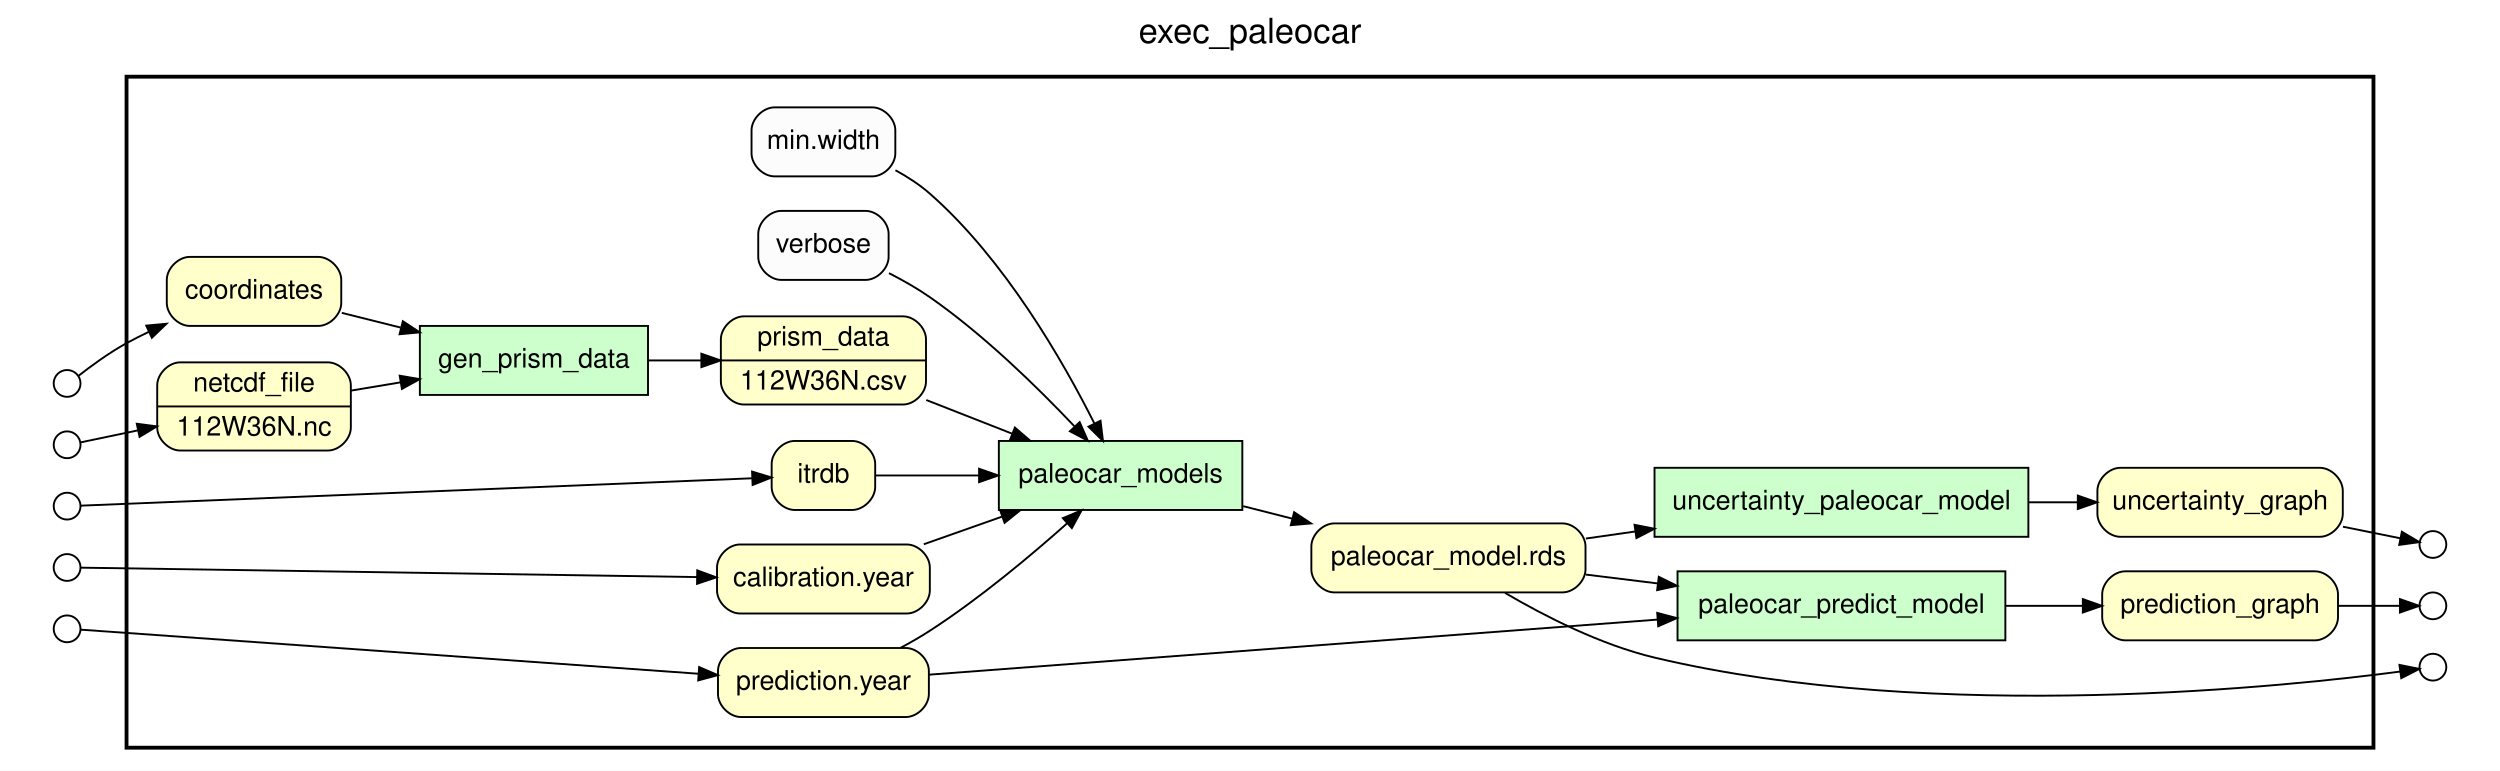
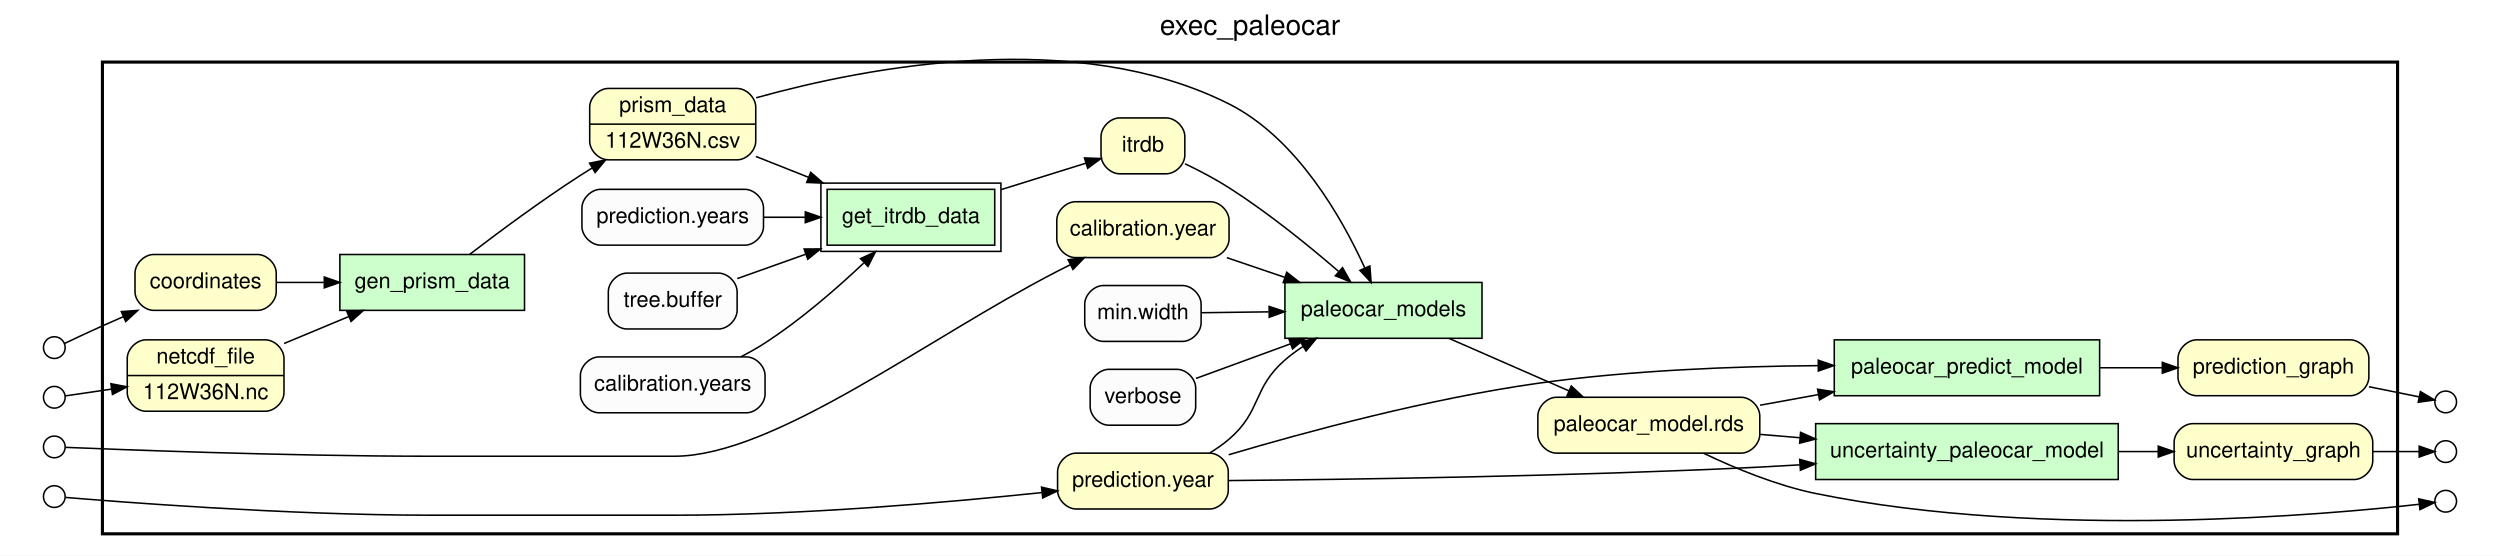
- <svg xmlns="http://www.w3.org/2000/svg" width="1304pt" height="402pt" viewBox="0.00 0.00 1304.00 402.00">
-   <g id="graph0" class="graph" transform="scale(1 1) rotate(0) translate(4 398)">
-     <polygon fill="white" stroke="none" points="-4,4 -4,-398 1300,-398 1300,4 -4,4" />
-     <text text-anchor="middle" x="648" y="-375.6" font-family="Helvetica,sans-Serif" font-size="18.00">exec_paleocar</text>
+ <svg xmlns="http://www.w3.org/2000/svg" width="1611pt" height="358pt" viewBox="0.00 0.00 1611.00 358.00">
+   <g id="graph0" class="graph" transform="scale(1 1) rotate(0) translate(4 354)">
+     <polygon fill="white" stroke="none" points="-4,4 -4,-354 1607,-354 1607,4 -4,4" />
+     <text text-anchor="middle" x="801.5" y="-331.6" font-family="Helvetica,sans-Serif" font-size="18.00">exec_paleocar</text>
    <g id="clust1" class="cluster">
-       <polygon fill="none" stroke="black" stroke-width="2" points="62,-8 62,-358 1234,-358 1234,-8 62,-8" />
+       <polygon fill="none" stroke="black" stroke-width="2" points="62,-10 62,-314 1541,-314 1541,-10 62,-10" />
    </g>
    <g id="clust2" class="cluster">
-       <polygon fill="none" stroke="black" stroke-width="0" points="70,-16 70,-350 1226,-350 1226,-16 70,-16" />
+       <polygon fill="none" stroke="black" stroke-width="0" points="70,-18 70,-306 1533,-306 1533,-18 70,-18" />
+     </g>
+     <g id="clust3" class="cluster">
+       <polygon fill="none" stroke="black" stroke-width="0" points="8,-11 8,-153 54,-153 54,-11 8,-11" />
+     </g>
+     <g id="clust4" class="cluster">
+       <polygon fill="none" stroke="black" stroke-width="0" points="16,-19 16,-145 46,-145 46,-19 16,-19" />
    </g>
    <g id="clust5" class="cluster">
-       <polygon fill="none" stroke="black" stroke-width="0" points="1242,-27 1242,-137 1288,-137 1288,-27 1242,-27" />
+       <polygon fill="none" stroke="black" stroke-width="0" points="1549,-8 1549,-118 1595,-118 1595,-8 1549,-8" />
    </g>
    <g id="clust6" class="cluster">
-       <polygon fill="none" stroke="black" stroke-width="0" points="1250,-35 1250,-129 1280,-129 1280,-35 1250,-35" />
-     </g>
-     <g id="clust3" class="cluster">
-       <polygon fill="none" stroke="black" stroke-width="0" points="8,-47 8,-221 54,-221 54,-47 8,-47" />
-     </g>
-     <g id="clust4" class="cluster">
-       <polygon fill="none" stroke="black" stroke-width="0" points="16,-55 16,-213 46,-213 46,-55 16,-55" />
+       <polygon fill="none" stroke="black" stroke-width="0" points="1557,-16 1557,-110 1587,-110 1587,-16 1557,-16" />
    </g>
    <g id="node1" class="node">
-       <polygon fill="#ccffcc" stroke="black" points="334,-228 215,-228 215,-192 334,-192 334,-228" />
-       <text text-anchor="middle" x="274.5" y="-206.3" font-family="Helvetica,sans-Serif" font-size="14.00">gen_prism_data</text>
+       <polygon fill="#ccffcc" stroke="black" points="334,-190 215,-190 215,-154 334,-154 334,-190" />
+       <text text-anchor="middle" x="274.5" y="-168.3" font-family="Helvetica,sans-Serif" font-size="14.00">gen_prism_data</text>
    </g>
    <g id="node11" class="node">
-       <path fill="#ffffcc" stroke="black" d="M384,-187C384,-187 467,-187 467,-187 473,-187 479,-193 479,-199 479,-199 479,-221 479,-221 479,-227 473,-233 467,-233 467,-233 384,-233 384,-233 378,-233 372,-227 372,-221 372,-221 372,-199 372,-199 372,-193 378,-187 384,-187" />
-       <text text-anchor="middle" x="425.5" y="-217.8" font-family="Helvetica,sans-Serif" font-size="14.00">prism_data</text>
-       <polyline fill="none" stroke="black" points="372,-210 479,-210 " />
-       <text text-anchor="middle" x="425.5" y="-194.8" font-family="Helvetica,sans-Serif" font-size="14.00">112W36N.csv</text>
+       <path fill="#ffffcc" stroke="black" d="M388,-251C388,-251 471,-251 471,-251 477,-251 483,-257 483,-263 483,-263 483,-285 483,-285 483,-291 477,-297 471,-297 471,-297 388,-297 388,-297 382,-297 376,-291 376,-285 376,-285 376,-263 376,-263 376,-257 382,-251 388,-251" />
+       <text text-anchor="middle" x="429.5" y="-281.8" font-family="Helvetica,sans-Serif" font-size="14.00">prism_data</text>
+       <polyline fill="none" stroke="black" points="376,-274 483,-274 " />
+       <text text-anchor="middle" x="429.5" y="-258.8" font-family="Helvetica,sans-Serif" font-size="14.00">112W36N.csv</text>
    </g>
    <g id="edge1" class="edge">
-       <path fill="none" stroke="black" d="M334.389,-210C343.372,-210 352.673,-210 361.735,-210" />
-       <polygon fill="black" stroke="black" points="361.837,-213.5 371.837,-210 361.837,-206.5 361.837,-213.5" />
+       <path fill="none" stroke="black" d="M298.652,-190.081C317.461,-204.481 344.894,-224.832 370,-241 372.436,-242.569 374.949,-244.143 377.503,-245.709" />
+       <polygon fill="black" stroke="black" points="375.909,-248.833 386.286,-250.97 379.506,-242.828 375.909,-248.833" />
    </g>
    <g id="node2" class="node">
-       <polygon fill="#ccffcc" stroke="black" points="644,-168 517,-168 517,-132 644,-132 644,-168" />
-       <text text-anchor="middle" x="580.5" y="-146.3" font-family="Helvetica,sans-Serif" font-size="14.00">paleocar_models</text>
+       <polygon fill="#ccffcc" stroke="black" points="951,-172 824,-172 824,-136 951,-136 951,-172" />
+       <text text-anchor="middle" x="887.5" y="-150.3" font-family="Helvetica,sans-Serif" font-size="14.00">paleocar_models</text>
+     </g>
+     <g id="node6" class="node">
+       <path fill="#ffffcc" stroke="black" d="M1118,-98C1118,-98 999,-98 999,-98 993,-98 987,-92 987,-86 987,-86 987,-74 987,-74 987,-68 993,-62 999,-62 999,-62 1118,-62 1118,-62 1124,-62 1130,-68 1130,-74 1130,-74 1130,-86 1130,-86 1130,-92 1124,-98 1118,-98" />
+       <text text-anchor="middle" x="1058.5" y="-76.3" font-family="Helvetica,sans-Serif" font-size="14.00">paleocar_model.rds</text>
+     </g>
+     <g id="edge9" class="edge">
+       <path fill="none" stroke="black" d="M929.842,-135.898C953.151,-125.691 982.448,-112.863 1007.1,-102.071" />
+       <polygon fill="black" stroke="black" points="1008.54,-105.261 1016.29,-98.044 1005.73,-98.849 1008.54,-105.261" />
+     </g>
+     <g id="node3" class="node">
+       <polygon fill="#ccffcc" stroke="black" points="1349,-135 1178,-135 1178,-99 1349,-99 1349,-135" />
+       <text text-anchor="middle" x="1263.5" y="-113.3" font-family="Helvetica,sans-Serif" font-size="14.00">paleocar_predict_model</text>
+     </g>
+     <g id="node7" class="node">
+       <path fill="#ffffcc" stroke="black" d="M1510.5,-135C1510.5,-135 1411.5,-135 1411.5,-135 1405.5,-135 1399.5,-129 1399.5,-123 1399.5,-123 1399.5,-111 1399.5,-111 1399.5,-105 1405.5,-99 1411.5,-99 1411.5,-99 1510.5,-99 1510.5,-99 1516.5,-99 1522.5,-105 1522.5,-111 1522.5,-111 1522.5,-123 1522.5,-123 1522.5,-129 1516.5,-135 1510.5,-135" />
+       <text text-anchor="middle" x="1461" y="-113.3" font-family="Helvetica,sans-Serif" font-size="14.00">prediction_graph</text>
+     </g>
+     <g id="edge16" class="edge">
+       <path fill="none" stroke="black" d="M1349.11,-117C1362.47,-117 1376.15,-117 1389.15,-117" />
+       <polygon fill="black" stroke="black" points="1389.41,-120.5 1399.41,-117 1389.41,-113.5 1389.41,-120.5" />
+     </g>
+     <g id="node4" class="node">
+       <polygon fill="#ccffcc" stroke="black" points="1361,-81 1166,-81 1166,-45 1361,-45 1361,-81" />
+       <text text-anchor="middle" x="1263.5" y="-59.3" font-family="Helvetica,sans-Serif" font-size="14.00">uncertainty_paleocar_model</text>
+     </g>
+     <g id="node8" class="node">
+       <path fill="#ffffcc" stroke="black" d="M1513,-81C1513,-81 1409,-81 1409,-81 1403,-81 1397,-75 1397,-69 1397,-69 1397,-57 1397,-57 1397,-51 1403,-45 1409,-45 1409,-45 1513,-45 1513,-45 1519,-45 1525,-51 1525,-57 1525,-57 1525,-69 1525,-69 1525,-75 1519,-81 1513,-81" />
+       <text text-anchor="middle" x="1461" y="-59.3" font-family="Helvetica,sans-Serif" font-size="14.00">uncertainty_graph</text>
+     </g>
+     <g id="edge19" class="edge">
+       <path fill="none" stroke="black" d="M1361.1,-63C1369.72,-63 1378.35,-63 1386.72,-63" />
+       <polygon fill="black" stroke="black" points="1386.79,-66.5 1396.79,-63 1386.79,-59.5 1386.79,-66.5" />
    </g>
    <g id="node5" class="node">
-       <path fill="#ffffcc" stroke="black" d="M811,-125C811,-125 692,-125 692,-125 686,-125 680,-119 680,-113 680,-113 680,-101 680,-101 680,-95 686,-89 692,-89 692,-89 811,-89 811,-89 817,-89 823,-95 823,-101 823,-101 823,-113 823,-113 823,-119 817,-125 811,-125" />
-       <text text-anchor="middle" x="751.5" y="-103.3" font-family="Helvetica,sans-Serif" font-size="14.00">paleocar_model.rds</text>
+       <polygon fill="#ccffcc" stroke="black" points="637,-232 529,-232 529,-196 637,-196 637,-232" />
+       <polygon fill="none" stroke="black" points="641,-236 525,-236 525,-192 641,-192 641,-236" />
+       <text text-anchor="middle" x="583" y="-210.3" font-family="Helvetica,sans-Serif" font-size="14.00">get_itrdb_data</text>
+     </g>
+     <g id="node12" class="node">
+       <path fill="#ffffcc" stroke="black" d="M747.5,-278C747.5,-278 717.5,-278 717.5,-278 711.5,-278 705.5,-272 705.5,-266 705.5,-266 705.5,-254 705.5,-254 705.5,-248 711.5,-242 717.5,-242 717.5,-242 747.5,-242 747.5,-242 753.5,-242 759.5,-248 759.5,-254 759.5,-254 759.5,-266 759.5,-266 759.5,-272 753.5,-278 747.5,-278" />
+       <text text-anchor="middle" x="732.5" y="-256.3" font-family="Helvetica,sans-Serif" font-size="14.00">itrdb</text>
    </g>
    <g id="edge4" class="edge">
-       <path fill="none" stroke="black" d="M644.429,-133.988C652.816,-131.854 661.507,-129.643 670.139,-127.447" />
-       <polygon fill="black" stroke="black" points="671.014,-130.836 679.842,-124.978 669.288,-124.052 671.014,-130.836" />
-     </g>
-     <g id="node3" class="node">
-       <polygon fill="#ccffcc" stroke="black" points="1042,-100 871,-100 871,-64 1042,-64 1042,-100" />
-       <text text-anchor="middle" x="956.5" y="-78.3" font-family="Helvetica,sans-Serif" font-size="14.00">paleocar_predict_model</text>
-     </g>
-     <g id="node6" class="node">
-       <path fill="#ffffcc" stroke="black" d="M1203.5,-100C1203.5,-100 1104.5,-100 1104.5,-100 1098.5,-100 1092.5,-94 1092.5,-88 1092.5,-88 1092.5,-76 1092.5,-76 1092.5,-70 1098.5,-64 1104.5,-64 1104.5,-64 1203.5,-64 1203.5,-64 1209.5,-64 1215.5,-70 1215.5,-76 1215.5,-76 1215.5,-88 1215.5,-88 1215.5,-94 1209.5,-100 1203.5,-100" />
-       <text text-anchor="middle" x="1154" y="-78.3" font-family="Helvetica,sans-Serif" font-size="14.00">prediction_graph</text>
+       <path fill="none" stroke="black" d="M641.027,-231.785C659.422,-237.521 679.282,-243.715 695.695,-248.834" />
+       <polygon fill="black" stroke="black" points="694.837,-252.232 705.426,-251.868 696.921,-245.55 694.837,-252.232" />
+     </g>
+     <g id="edge17" class="edge">
+       <path fill="none" stroke="black" d="M1130.21,-92.889C1142.31,-95.094 1155.06,-97.417 1167.66,-99.714" />
+       <polygon fill="black" stroke="black" points="1167.26,-103.199 1177.73,-101.549 1168.52,-96.312 1167.26,-103.199" />
+     </g>
+     <g id="edge20" class="edge">
+       <path fill="none" stroke="black" d="M1130.21,-74.078C1138.52,-73.382 1147.13,-72.661 1155.79,-71.936" />
+       <polygon fill="black" stroke="black" points="1156.3,-75.406 1165.97,-71.084 1155.71,-68.431 1156.3,-75.406" />
+     </g>
+     <g id="node24" class="node">
+       <ellipse fill="#ffffff" stroke="black" cx="1572" cy="-31" rx="7" ry="7" />
+     </g>
+     <g id="edge26" class="edge">
+       <path fill="none" stroke="black" d="M1093.94,-61.854C1114.29,-52.139 1140.91,-41.139 1166,-36 1314.26,-5.627 1499.49,-22.79 1554.73,-29.028" />
+       <polygon fill="black" stroke="black" points="1554.62,-32.54 1564.96,-30.231 1555.44,-25.587 1554.62,-32.54" />
+     </g>
+     <g id="node25" class="node">
+       <ellipse fill="#ffffff" stroke="black" cx="1572" cy="-95" rx="7" ry="7" />
+     </g>
+     <g id="edge27" class="edge">
+       <path fill="none" stroke="black" d="M1522.56,-104.778C1534.55,-102.357 1546.15,-100.016 1554.99,-98.232" />
+       <polygon fill="black" stroke="black" points="1555.71,-101.657 1564.82,-96.248 1554.32,-94.796 1555.71,-101.657" />
+     </g>
+     <g id="node26" class="node">
+       <ellipse fill="#ffffff" stroke="black" cx="1572" cy="-63" rx="7" ry="7" />
+     </g>
+     <g id="edge28" class="edge">
+       <path fill="none" stroke="black" d="M1525.09,-63C1536.1,-63 1546.63,-63 1554.82,-63" />
+       <polygon fill="black" stroke="black" points="1554.93,-66.5 1564.93,-63 1554.93,-59.5 1554.93,-66.5" />
+     </g>
+     <g id="node9" class="node">
+       <path fill="#ffffcc" stroke="black" d="M162,-190C162,-190 95,-190 95,-190 89,-190 83,-184 83,-178 83,-178 83,-166 83,-166 83,-160 89,-154 95,-154 95,-154 162,-154 162,-154 168,-154 174,-160 174,-166 174,-166 174,-178 174,-178 174,-184 168,-190 162,-190" />
+       <text text-anchor="middle" x="128.5" y="-168.3" font-family="Helvetica,sans-Serif" font-size="14.00">coordinates</text>
+     </g>
+     <g id="edge2" class="edge">
+       <path fill="none" stroke="black" d="M174.273,-172C183.933,-172 194.359,-172 204.698,-172" />
+       <polygon fill="black" stroke="black" points="204.975,-175.5 214.975,-172 204.975,-168.5 204.975,-175.5" />
+     </g>
+     <g id="node10" class="node">
+       <path fill="#ffffcc" stroke="black" d="M90,-89C90,-89 167,-89 167,-89 173,-89 179,-95 179,-101 179,-101 179,-123 179,-123 179,-129 173,-135 167,-135 167,-135 90,-135 90,-135 84,-135 78,-129 78,-123 78,-123 78,-101 78,-101 78,-95 84,-89 90,-89" />
+       <text text-anchor="middle" x="128.5" y="-119.8" font-family="Helvetica,sans-Serif" font-size="14.00">netcdf_file</text>
+       <polyline fill="none" stroke="black" points="78,-112 179,-112 " />
+       <text text-anchor="middle" x="128.5" y="-96.8" font-family="Helvetica,sans-Serif" font-size="14.00">112W36N.nc</text>
+     </g>
+     <g id="edge3" class="edge">
+       <path fill="none" stroke="black" d="M179.057,-132.649C192.541,-138.267 207.193,-144.372 220.843,-150.06" />
+       <polygon fill="black" stroke="black" points="219.529,-153.304 230.106,-153.919 222.221,-146.842 219.529,-153.304" />
    </g>
    <g id="edge11" class="edge">
-       <path fill="none" stroke="black" d="M1042.11,-82C1055.47,-82 1069.15,-82 1082.15,-82" />
-       <polygon fill="black" stroke="black" points="1082.41,-85.5 1092.41,-82 1082.41,-78.5 1082.41,-85.5" />
-     </g>
-     <g id="node4" class="node">
-       <polygon fill="#ccffcc" stroke="black" points="1054,-154 859,-154 859,-118 1054,-118 1054,-154" />
-       <text text-anchor="middle" x="956.5" y="-132.3" font-family="Helvetica,sans-Serif" font-size="14.00">uncertainty_paleocar_model</text>
-     </g>
-     <g id="node7" class="node">
-       <path fill="#ffffcc" stroke="black" d="M1206,-154C1206,-154 1102,-154 1102,-154 1096,-154 1090,-148 1090,-142 1090,-142 1090,-130 1090,-130 1090,-124 1096,-118 1102,-118 1102,-118 1206,-118 1206,-118 1212,-118 1218,-124 1218,-130 1218,-130 1218,-142 1218,-142 1218,-148 1212,-154 1206,-154" />
-       <text text-anchor="middle" x="1154" y="-132.3" font-family="Helvetica,sans-Serif" font-size="14.00">uncertainty_graph</text>
+       <path fill="none" stroke="black" d="M483.266,-290.994C556.131,-311.24 689.686,-336.529 788,-287 831.72,-264.975 860.874,-213.357 875.486,-181.292" />
+       <polygon fill="black" stroke="black" points="878.74,-182.586 879.554,-172.022 872.33,-179.773 878.74,-182.586" />
+     </g>
+     <g id="edge8" class="edge">
+       <path fill="none" stroke="black" d="M483.062,-253.183C494.012,-248.847 505.677,-244.227 517.014,-239.737" />
+       <polygon fill="black" stroke="black" points="518.429,-242.941 526.437,-236.005 515.851,-236.433 518.429,-242.941" />
+     </g>
+     <g id="edge10" class="edge">
+       <path fill="none" stroke="black" d="M759.633,-248.469C768.835,-244.043 779.099,-238.68 788,-233 813.224,-216.904 839.554,-195.513 858.638,-179.049" />
+       <polygon fill="black" stroke="black" points="861.112,-181.535 866.349,-172.325 856.512,-176.259 861.112,-181.535" />
+     </g>
+     <g id="node13" class="node">
+       <path fill="#ffffcc" stroke="black" d="M776,-224C776,-224 689,-224 689,-224 683,-224 677,-218 677,-212 677,-212 677,-200 677,-200 677,-194 683,-188 689,-188 689,-188 776,-188 776,-188 782,-188 788,-194 788,-200 788,-200 788,-212 788,-212 788,-218 782,-224 776,-224" />
+       <text text-anchor="middle" x="732.5" y="-202.3" font-family="Helvetica,sans-Serif" font-size="14.00">calibration.year</text>
+     </g>
+     <g id="edge12" class="edge">
+       <path fill="none" stroke="black" d="M786.583,-187.959C798.569,-183.885 811.404,-179.523 823.745,-175.328" />
+       <polygon fill="black" stroke="black" points="825.169,-178.541 833.511,-172.009 822.917,-171.913 825.169,-178.541" />
+     </g>
+     <g id="node14" class="node">
+       <path fill="#ffffcc" stroke="black" d="M775.5,-62C775.5,-62 689.5,-62 689.5,-62 683.5,-62 677.5,-56 677.5,-50 677.5,-50 677.5,-38 677.5,-38 677.5,-32 683.5,-26 689.5,-26 689.5,-26 775.5,-26 775.5,-26 781.5,-26 787.5,-32 787.5,-38 787.5,-38 787.5,-50 787.5,-50 787.5,-56 781.5,-62 775.5,-62" />
+       <text text-anchor="middle" x="732.5" y="-40.3" font-family="Helvetica,sans-Serif" font-size="14.00">prediction.year</text>
+     </g>
+     <g id="edge13" class="edge">
+       <path fill="none" stroke="black" d="M775.625,-62.15C780.007,-64.82 784.23,-67.772 788,-71 809.076,-89.044 803.044,-103.817 824,-122 827.608,-125.131 831.576,-128.053 835.709,-130.757" />
+       <polygon fill="black" stroke="black" points="833.996,-133.811 844.363,-135.998 837.622,-127.823 833.996,-133.811" />
+     </g>
+     <g id="edge18" class="edge">
+       <path fill="none" stroke="black" d="M787.746,-60.957C838.642,-76.033 917.171,-97.164 987,-107 1046.66,-115.404 1114.27,-117.961 1167.58,-118.389" />
+       <polygon fill="black" stroke="black" points="1167.68,-121.889 1177.7,-118.446 1167.72,-114.889 1167.68,-121.889" />
+     </g>
+     <g id="edge21" class="edge">
+       <path fill="none" stroke="black" d="M787.725,-44.328C864.116,-44.995 1007.76,-47.004 1130,-53 1138.36,-53.41 1147.02,-53.905 1155.71,-54.453" />
+       <polygon fill="black" stroke="black" points="1155.72,-57.96 1165.93,-55.117 1156.18,-50.975 1155.72,-57.96" />
+     </g>
+     <g id="node15" class="node">
+       <path fill="#fcfcfc" stroke="black" d="M477,-124C477,-124 382,-124 382,-124 376,-124 370,-118 370,-112 370,-112 370,-100 370,-100 370,-94 376,-88 382,-88 382,-88 477,-88 477,-88 483,-88 489,-94 489,-100 489,-100 489,-112 489,-112 489,-118 483,-124 477,-124" />
+       <text text-anchor="middle" x="429.5" y="-102.3" font-family="Helvetica,sans-Serif" font-size="14.00">calibration.years</text>
+     </g>
+     <g id="edge5" class="edge">
+       <path fill="none" stroke="black" d="M473.437,-124.089C478.804,-126.849 484.117,-129.839 489,-133 511.913,-147.832 535.067,-167.977 552.54,-184.466" />
+       <polygon fill="black" stroke="black" points="550.505,-187.363 560.148,-191.753 555.347,-182.308 550.505,-187.363" />
+     </g>
+     <g id="node16" class="node">
+       <path fill="#fcfcfc" stroke="black" d="M476,-232C476,-232 383,-232 383,-232 377,-232 371,-226 371,-220 371,-220 371,-208 371,-208 371,-202 377,-196 383,-196 383,-196 476,-196 476,-196 482,-196 488,-202 488,-208 488,-208 488,-220 488,-220 488,-226 482,-232 476,-232" />
+       <text text-anchor="middle" x="429.5" y="-210.3" font-family="Helvetica,sans-Serif" font-size="14.00">prediction.years</text>
+     </g>
+     <g id="edge6" class="edge">
+       <path fill="none" stroke="black" d="M488.208,-214C496.863,-214 505.851,-214 514.684,-214" />
+       <polygon fill="black" stroke="black" points="514.954,-217.5 524.954,-214 514.954,-210.5 514.954,-217.5" />
+     </g>
+     <g id="node17" class="node">
+       <path fill="#fcfcfc" stroke="black" d="M459,-178C459,-178 400,-178 400,-178 394,-178 388,-172 388,-166 388,-166 388,-154 388,-154 388,-148 394,-142 400,-142 400,-142 459,-142 459,-142 465,-142 471,-148 471,-154 471,-154 471,-166 471,-166 471,-172 465,-178 459,-178" />
+       <text text-anchor="middle" x="429.5" y="-156.3" font-family="Helvetica,sans-Serif" font-size="14.00">tree.buffer</text>
+     </g>
+     <g id="edge7" class="edge">
+       <path fill="none" stroke="black" d="M471.099,-174.471C484.616,-179.289 500.052,-184.791 515.024,-190.128" />
+       <polygon fill="black" stroke="black" points="514.177,-193.541 524.772,-193.602 516.527,-186.947 514.177,-193.541" />
+     </g>
+     <g id="node18" class="node">
+       <path fill="#fcfcfc" stroke="black" d="M758,-170C758,-170 707,-170 707,-170 701,-170 695,-164 695,-158 695,-158 695,-146 695,-146 695,-140 701,-134 707,-134 707,-134 758,-134 758,-134 764,-134 770,-140 770,-146 770,-146 770,-158 770,-158 770,-164 764,-170 758,-170" />
+       <text text-anchor="middle" x="732.5" y="-148.3" font-family="Helvetica,sans-Serif" font-size="14.00">min.width</text>
    </g>
    <g id="edge14" class="edge">
-       <path fill="none" stroke="black" d="M1054.1,-136C1062.72,-136 1071.35,-136 1079.72,-136" />
-       <polygon fill="black" stroke="black" points="1079.79,-139.5 1089.79,-136 1079.79,-132.5 1079.79,-139.5" />
-     </g>
-     <g id="edge12" class="edge">
-       <path fill="none" stroke="black" d="M823.215,-98.291C835.313,-96.801 848.056,-95.232 860.662,-93.68" />
-       <polygon fill="black" stroke="black" points="861.23,-97.136 870.727,-92.44 860.374,-90.189 861.23,-97.136" />
+       <path fill="none" stroke="black" d="M770.147,-152.479C783.22,-152.65 798.448,-152.849 813.494,-153.046" />
+       <polygon fill="black" stroke="black" points="813.809,-156.55 823.853,-153.181 813.9,-149.551 813.809,-156.55" />
+     </g>
+     <g id="node19" class="node">
+       <path fill="#fcfcfc" stroke="black" d="M754.5,-116C754.5,-116 710.5,-116 710.5,-116 704.5,-116 698.5,-110 698.5,-104 698.5,-104 698.5,-92 698.5,-92 698.5,-86 704.5,-80 710.5,-80 710.5,-80 754.5,-80 754.5,-80 760.5,-80 766.5,-86 766.5,-92 766.5,-92 766.5,-104 766.5,-104 766.5,-110 760.5,-116 754.5,-116" />
+       <text text-anchor="middle" x="732.5" y="-94.3" font-family="Helvetica,sans-Serif" font-size="14.00">verbose</text>
    </g>
    <g id="edge15" class="edge">
-       <path fill="none" stroke="black" d="M823.215,-117.102C831.521,-118.289 840.131,-119.519 848.793,-120.756" />
-       <polygon fill="black" stroke="black" points="848.574,-124.26 858.968,-122.21 849.564,-117.331 848.574,-124.26" />
+       <path fill="none" stroke="black" d="M766.699,-110.151C784.453,-116.649 806.846,-124.846 827.455,-132.389" />
+       <polygon fill="black" stroke="black" points="826.492,-135.763 837.086,-135.914 828.898,-129.19 826.492,-135.763" />
+     </g>
+     <g id="node20" class="node">
+       <ellipse fill="#ffffff" stroke="black" cx="31" cy="-130" rx="7" ry="7" />
+     </g>
+     <g id="edge22" class="edge">
+       <path fill="none" stroke="black" d="M37.505,-132.635C43.503,-135.49 53.394,-140.154 62,-144 66.358,-145.947 70.89,-147.944 75.445,-149.931" />
+       <polygon fill="black" stroke="black" points="74.212,-153.211 84.779,-153.976 76.996,-146.788 74.212,-153.211" />
    </g>
    <g id="node21" class="node">
-       <ellipse fill="#ffffff" stroke="black" cx="1265" cy="-50" rx="7" ry="7" />
-     </g>
-     <g id="edge21" class="edge">
-       <path fill="none" stroke="black" d="M781.021,-88.747C801.75,-76.587 830.974,-61.659 859,-55 1006.55,-19.941 1192.94,-40.406 1248,-47.723" />
-       <polygon fill="black" stroke="black" points="1247.55,-51.194 1257.93,-49.095 1248.51,-44.26 1247.55,-51.194" />
+       <ellipse fill="#ffffff" stroke="black" cx="31" cy="-98" rx="7" ry="7" />
+     </g>
+     <g id="edge23" class="edge">
+       <path fill="none" stroke="black" d="M37.974,-98.876C44.483,-99.83 55.615,-101.462 67.862,-103.257" />
+       <polygon fill="black" stroke="black" points="67.453,-106.735 77.855,-104.722 68.469,-99.809 67.453,-106.735" />
    </g>
    <g id="node22" class="node">
-       <ellipse fill="#ffffff" stroke="black" cx="1265" cy="-82" rx="7" ry="7" />
-     </g>
-     <g id="edge22" class="edge">
-       <path fill="none" stroke="black" d="M1215.56,-82C1227.41,-82 1238.89,-82 1247.69,-82" />
-       <polygon fill="black" stroke="black" points="1247.82,-85.5 1257.82,-82 1247.82,-78.5 1247.82,-85.5" />
+       <ellipse fill="#ffffff" stroke="black" cx="31" cy="-66" rx="7" ry="7" />
+     </g>
+     <g id="edge24" class="edge">
+       <path fill="none" stroke="black" d="M38.342,-65.727C66.136,-64.553 179.974,-60 273.5,-60 273.5,-60 273.5,-60 430.5,-60 495.093,-60 593.765,-136.256 677,-179 679.865,-180.471 682.821,-181.975 685.805,-183.483" />
+       <polygon fill="black" stroke="black" points="684.275,-186.631 694.782,-187.99 687.416,-180.375 684.275,-186.631" />
    </g>
    <g id="node23" class="node">
-       <ellipse fill="#ffffff" stroke="black" cx="1265" cy="-114" rx="7" ry="7" />
-     </g>
-     <g id="edge23" class="edge">
-       <path fill="none" stroke="black" d="M1218.09,-123.266C1229.23,-121.019 1239.87,-118.87 1248.1,-117.209" />
-       <polygon fill="black" stroke="black" points="1248.82,-120.635 1257.93,-115.225 1247.43,-113.773 1248.82,-120.635" />
-     </g>
-     <g id="node8" class="node">
-       <path fill="#ffffcc" stroke="black" d="M162,-264C162,-264 95,-264 95,-264 89,-264 83,-258 83,-252 83,-252 83,-240 83,-240 83,-234 89,-228 95,-228 95,-228 162,-228 162,-228 168,-228 174,-234 174,-240 174,-240 174,-252 174,-252 174,-258 168,-264 162,-264" />
-       <text text-anchor="middle" x="128.5" y="-242.3" font-family="Helvetica,sans-Serif" font-size="14.00">coordinates</text>
-     </g>
-     <g id="edge2" class="edge">
-       <path fill="none" stroke="black" d="M174.273,-234.807C184.033,-232.367 194.577,-229.731 205.021,-227.12" />
-       <polygon fill="black" stroke="black" points="206.123,-230.452 214.975,-224.631 204.425,-223.661 206.123,-230.452" />
-     </g>
-     <g id="node9" class="node">
-       <path fill="#ffffcc" stroke="black" d="M90,-163C90,-163 167,-163 167,-163 173,-163 179,-169 179,-175 179,-175 179,-197 179,-197 179,-203 173,-209 167,-209 167,-209 90,-209 90,-209 84,-209 78,-203 78,-197 78,-197 78,-175 78,-175 78,-169 84,-163 90,-163" />
-       <text text-anchor="middle" x="128.5" y="-193.8" font-family="Helvetica,sans-Serif" font-size="14.00">netcdf_file</text>
-       <polyline fill="none" stroke="black" points="78,-186 179,-186 " />
-       <text text-anchor="middle" x="128.5" y="-170.8" font-family="Helvetica,sans-Serif" font-size="14.00">112W36N.nc</text>
-     </g>
-     <g id="edge3" class="edge">
-       <path fill="none" stroke="black" d="M179.057,-194.259C187.36,-195.643 196.106,-197.101 204.788,-198.548" />
-       <polygon fill="black" stroke="black" points="204.481,-202.045 214.92,-200.237 205.631,-195.14 204.481,-202.045" />
-     </g>
-     <g id="node10" class="node">
-       <path fill="#ffffcc" stroke="black" d="M440.5,-168C440.5,-168 410.5,-168 410.5,-168 404.5,-168 398.5,-162 398.5,-156 398.5,-156 398.5,-144 398.5,-144 398.5,-138 404.5,-132 410.5,-132 410.5,-132 440.5,-132 440.5,-132 446.5,-132 452.5,-138 452.5,-144 452.5,-144 452.5,-156 452.5,-156 452.5,-162 446.5,-168 440.5,-168" />
-       <text text-anchor="middle" x="425.5" y="-146.3" font-family="Helvetica,sans-Serif" font-size="14.00">itrdb</text>
-     </g>
-     <g id="edge5" class="edge">
-       <path fill="none" stroke="black" d="M452.802,-150C467.79,-150 487.38,-150 506.66,-150" />
-       <polygon fill="black" stroke="black" points="506.688,-153.5 516.688,-150 506.688,-146.5 506.688,-153.5" />
-     </g>
-     <g id="edge6" class="edge">
-       <path fill="none" stroke="black" d="M479.154,-189.351C493.619,-183.679 509.348,-177.51 523.97,-171.777" />
-       <polygon fill="black" stroke="black" points="525.362,-174.99 533.394,-168.081 522.806,-168.473 525.362,-174.99" />
-     </g>
-     <g id="node12" class="node">
-       <path fill="#ffffcc" stroke="black" d="M469,-114C469,-114 382,-114 382,-114 376,-114 370,-108 370,-102 370,-102 370,-90 370,-90 370,-84 376,-78 382,-78 382,-78 469,-78 469,-78 475,-78 481,-84 481,-90 481,-90 481,-102 481,-102 481,-108 475,-114 469,-114" />
-       <text text-anchor="middle" x="425.5" y="-92.3" font-family="Helvetica,sans-Serif" font-size="14.00">calibration.year</text>
-     </g>
-     <g id="edge7" class="edge">
-       <path fill="none" stroke="black" d="M477.872,-114.131C490.936,-118.742 505.099,-123.741 518.587,-128.501" />
-       <polygon fill="black" stroke="black" points="517.668,-131.889 528.263,-131.916 519.998,-125.288 517.668,-131.889" />
-     </g>
-     <g id="node13" class="node">
-       <path fill="#ffffcc" stroke="black" d="M468.5,-60C468.5,-60 382.5,-60 382.5,-60 376.5,-60 370.5,-54 370.5,-48 370.5,-48 370.5,-36 370.5,-36 370.5,-30 376.5,-24 382.5,-24 382.5,-24 468.5,-24 468.5,-24 474.5,-24 480.5,-30 480.5,-36 480.5,-36 480.5,-48 480.5,-48 480.5,-54 474.5,-60 468.5,-60" />
-       <text text-anchor="middle" x="425.5" y="-38.3" font-family="Helvetica,sans-Serif" font-size="14.00">prediction.year</text>
-     </g>
-     <g id="edge8" class="edge">
-       <path fill="none" stroke="black" d="M465.805,-60.119C471.019,-62.912 476.212,-65.903 481,-69 506.817,-85.697 533.609,-108.114 552.721,-125.132" />
-       <polygon fill="black" stroke="black" points="550.387,-127.74 560.161,-131.83 555.071,-122.538 550.387,-127.74" />
-     </g>
-     <g id="edge13" class="edge">
-       <path fill="none" stroke="black" d="M480.626,-46.093C570.001,-52.851 749.559,-66.428 860.461,-74.814" />
-       <polygon fill="black" stroke="black" points="860.407,-78.32 870.642,-75.584 860.935,-71.339 860.407,-78.32" />
-     </g>
-     <g id="node14" class="node">
-       <path fill="#fcfcfc" stroke="black" d="M451,-342C451,-342 400,-342 400,-342 394,-342 388,-336 388,-330 388,-330 388,-318 388,-318 388,-312 394,-306 400,-306 400,-306 451,-306 451,-306 457,-306 463,-312 463,-318 463,-318 463,-330 463,-330 463,-336 457,-342 451,-342" />
-       <text text-anchor="middle" x="425.5" y="-320.3" font-family="Helvetica,sans-Serif" font-size="14.00">min.width</text>
-     </g>
-     <g id="edge9" class="edge">
-       <path fill="none" stroke="black" d="M463.059,-309.21C469.415,-305.739 475.682,-301.666 481,-297 520.133,-262.663 550.62,-209.368 566.759,-177.262" />
-       <polygon fill="black" stroke="black" points="570.031,-178.542 571.301,-168.023 563.749,-175.453 570.031,-178.542" />
-     </g>
-     <g id="node15" class="node">
-       <path fill="#fcfcfc" stroke="black" d="M447.5,-288C447.5,-288 403.5,-288 403.5,-288 397.5,-288 391.5,-282 391.5,-276 391.5,-276 391.5,-264 391.5,-264 391.5,-258 397.5,-252 403.5,-252 403.5,-252 447.5,-252 447.5,-252 453.5,-252 459.5,-258 459.5,-264 459.5,-264 459.5,-276 459.5,-276 459.5,-282 453.5,-288 447.5,-288" />
-       <text text-anchor="middle" x="425.5" y="-266.3" font-family="Helvetica,sans-Serif" font-size="14.00">verbose</text>
-     </g>
-     <g id="edge10" class="edge">
-       <path fill="none" stroke="black" d="M459.675,-255.528C466.936,-251.829 474.415,-247.586 481,-243 509.283,-223.303 537.463,-195.681 556.39,-175.662" />
-       <polygon fill="black" stroke="black" points="559.155,-177.829 563.416,-168.128 554.036,-173.054 559.155,-177.829" />
-     </g>
-     <g id="node16" class="node">
-       <ellipse fill="#ffffff" stroke="black" cx="31" cy="-198" rx="7" ry="7" />
-     </g>
-     <g id="edge16" class="edge">
-       <path fill="none" stroke="black" d="M36.877,-201.92C42.639,-206.43 52.631,-213.871 62,-219 65.702,-221.027 69.588,-222.995 73.543,-224.884" />
-       <polygon fill="black" stroke="black" points="72.291,-228.16 82.84,-229.139 75.204,-221.795 72.291,-228.16" />
-     </g>
-     <g id="node17" class="node">
-       <ellipse fill="#ffffff" stroke="black" cx="31" cy="-166" rx="7" ry="7" />
-     </g>
-     <g id="edge17" class="edge">
-       <path fill="none" stroke="black" d="M37.974,-167.251C44.483,-168.614 55.615,-170.946 67.862,-173.51" />
-       <polygon fill="black" stroke="black" points="67.35,-176.979 77.855,-175.603 68.785,-170.128 67.35,-176.979" />
-     </g>
-     <g id="node18" class="node">
-       <ellipse fill="#ffffff" stroke="black" cx="31" cy="-134" rx="7" ry="7" />
-     </g>
-     <g id="edge18" class="edge">
-       <path fill="none" stroke="black" d="M38.165,-134.251C77.996,-135.875 300.09,-144.929 388.339,-148.526" />
-       <polygon fill="black" stroke="black" points="388.283,-152.026 398.417,-148.937 388.568,-145.032 388.283,-152.026" />
-     </g>
-     <g id="node19" class="node">
-       <ellipse fill="#ffffff" stroke="black" cx="31" cy="-102" rx="7" ry="7" />
-     </g>
-     <g id="edge19" class="edge">
-       <path fill="none" stroke="black" d="M38.165,-101.906C74.184,-101.355 259.252,-98.526 359.604,-96.992" />
-       <polygon fill="black" stroke="black" points="359.689,-100.491 369.634,-96.839 359.582,-93.492 359.689,-100.491" />
-     </g>
-     <g id="node20" class="node">
-       <ellipse fill="#ffffff" stroke="black" cx="31" cy="-70" rx="7" ry="7" />
-     </g>
-     <g id="edge20" class="edge">
-       <path fill="none" stroke="black" d="M38.165,-69.56C74.278,-66.984 260.222,-53.719 360.39,-46.573" />
-       <polygon fill="black" stroke="black" points="360.672,-50.062 370.398,-45.859 360.174,-43.08 360.672,-50.062" />
+       <ellipse fill="#ffffff" stroke="black" cx="31" cy="-34" rx="7" ry="7" />
+     </g>
+     <g id="edge25" class="edge">
+       <path fill="none" stroke="black" d="M38.338,-33.453C66.114,-31.106 179.887,-22 273.5,-22 273.5,-22 273.5,-22 430.5,-22 512.35,-22 606.387,-30.192 667.261,-36.578" />
+       <polygon fill="black" stroke="black" points="667.17,-40.088 677.484,-37.666 667.911,-33.127 667.17,-40.088" />
    </g>
  </g>
</svg>
